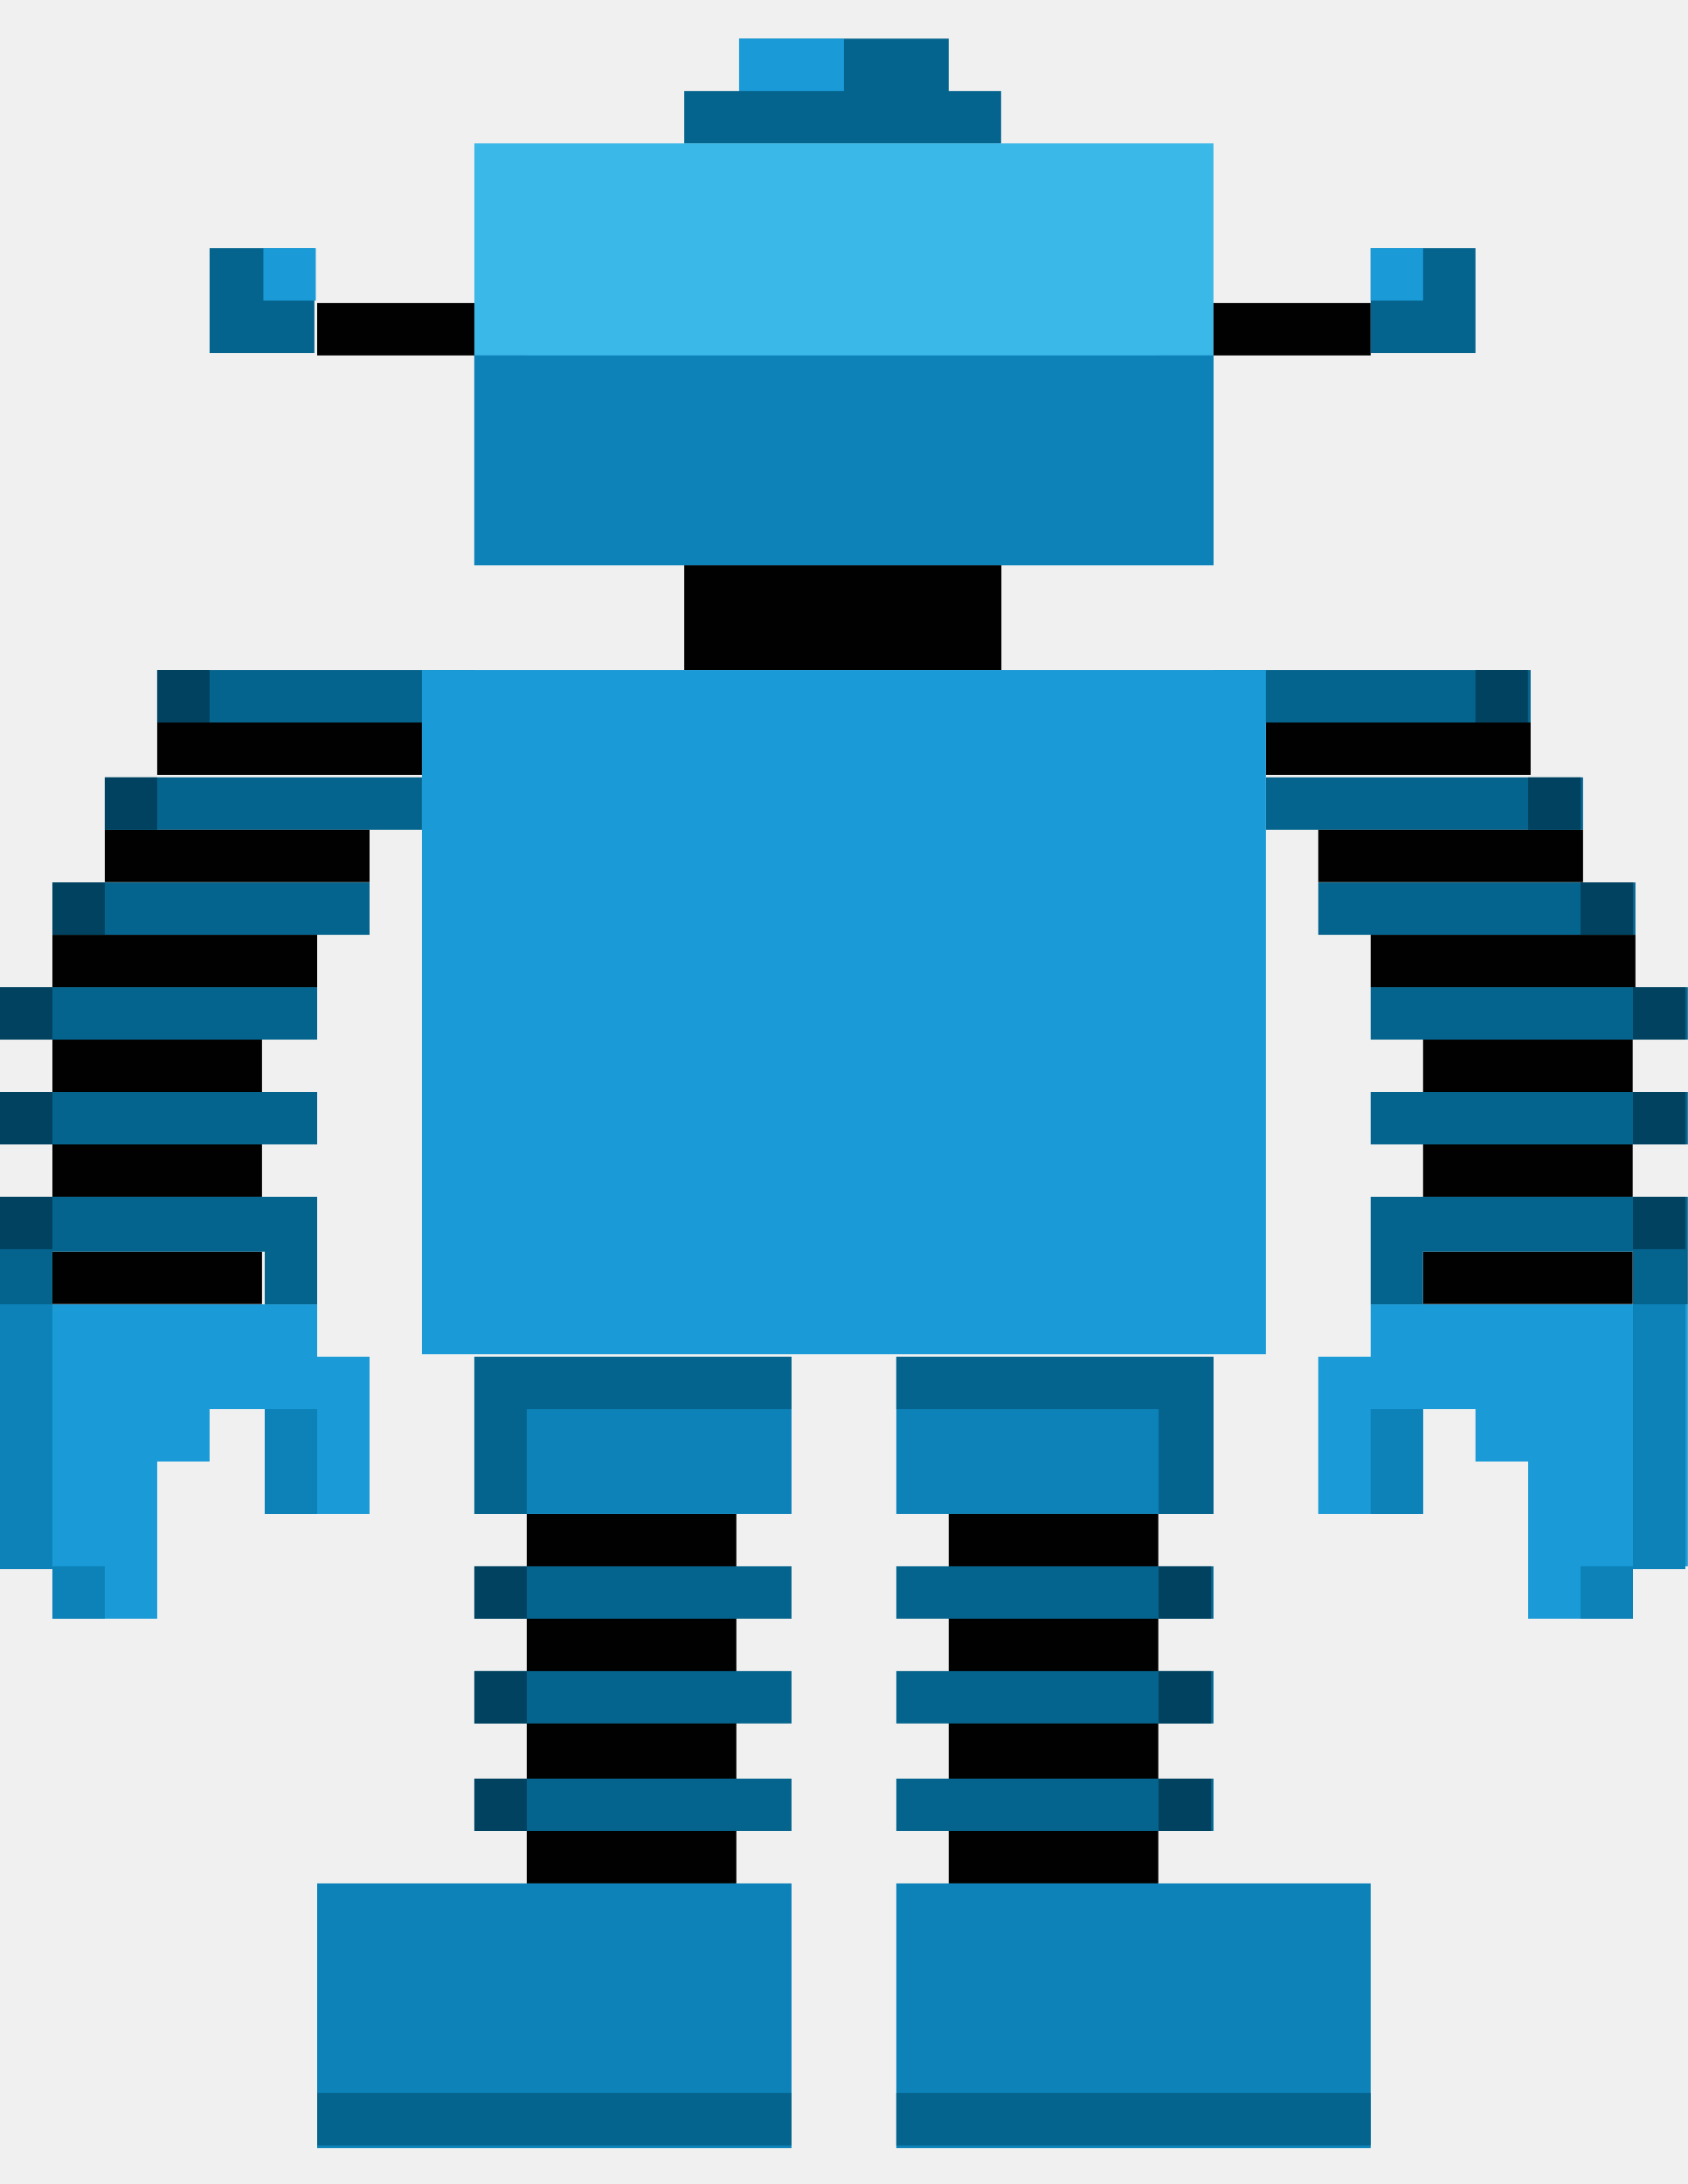
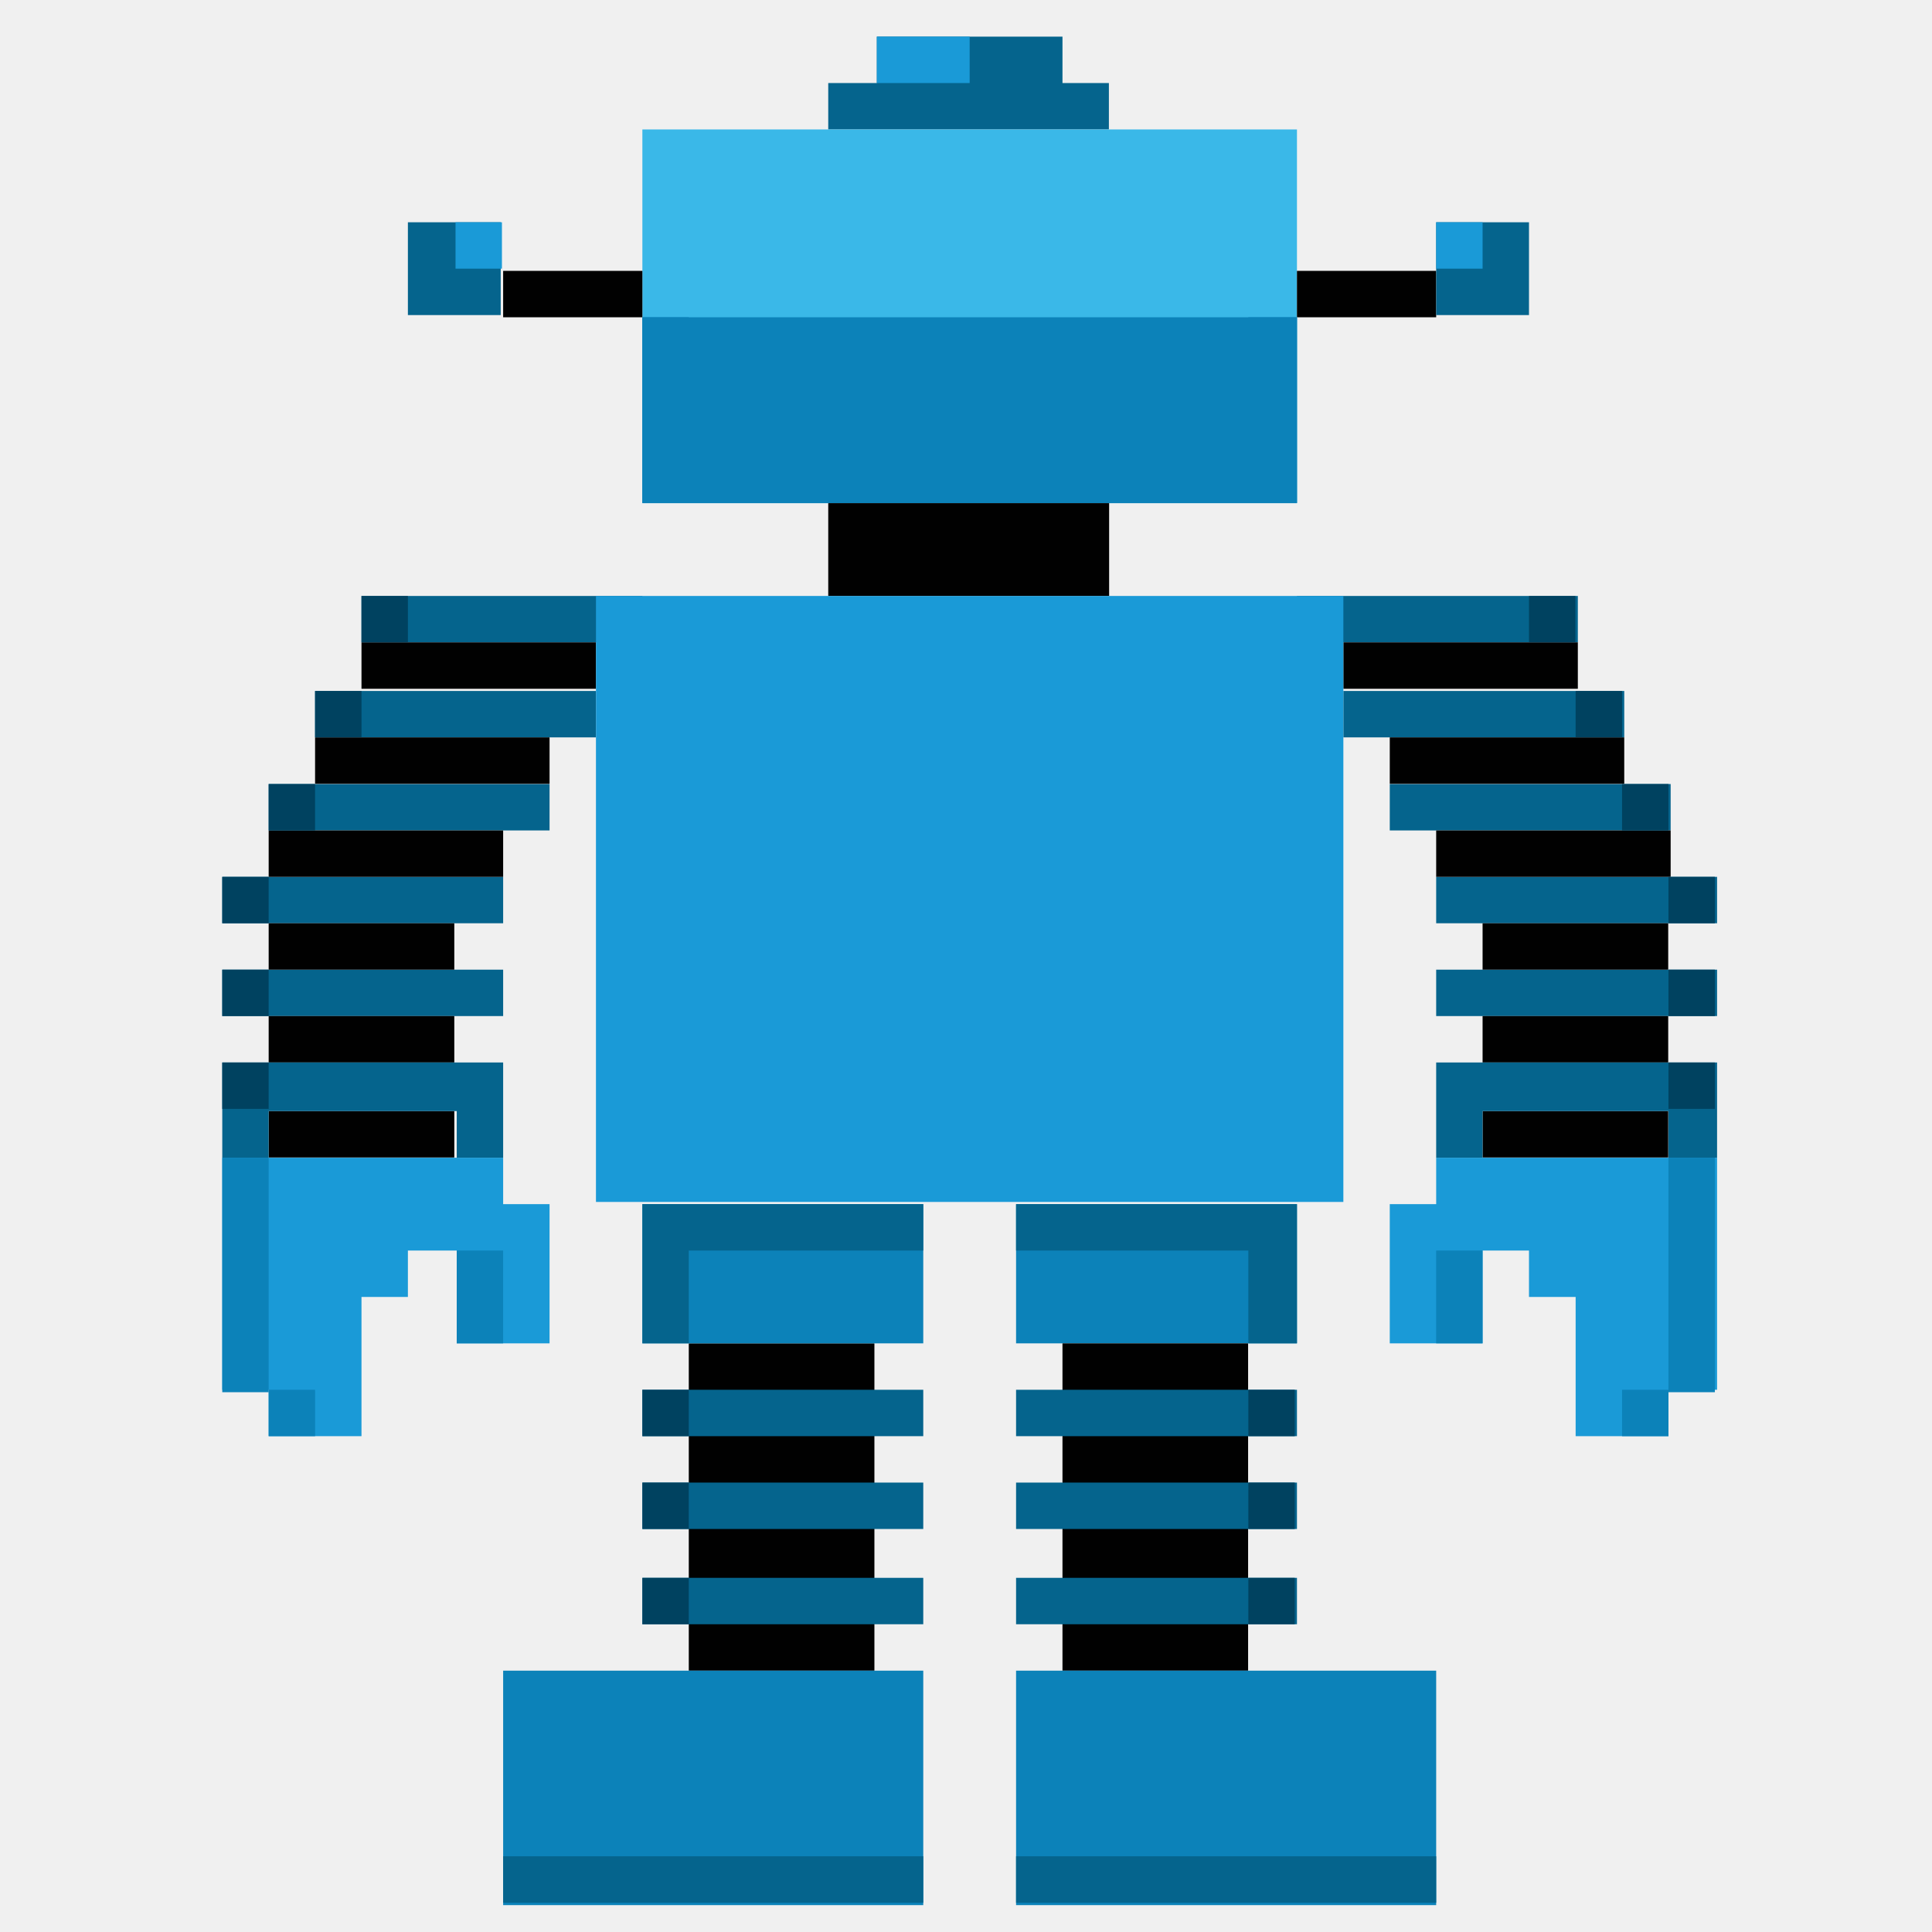
- <svg xmlns="http://www.w3.org/2000/svg" version="1.1" id="Layer_1" x="0px" y="0px" viewBox="0 0 612 792" enable-background="new 0 0 612 792" xml:space="preserve">
+ <svg xmlns="http://www.w3.org/2000/svg" version="1.1" id="Layer_1" x="0px" y="0px" viewBox="-91 -1 791 791" enable-background="new -91 -1 791 791" xml:space="preserve">
  <g>
    <rect x="191" y="549" fill="#010101" width="76" height="134" />
    <rect y="396" fill="#05648D" width="115" height="19" />
    <rect y="358" fill="#05648D" width="115" height="19" />
    <rect x="19" y="320" fill="#05648D" width="115" height="19" />
    <rect x="38" y="281.9" fill="#05648D" width="115" height="19" />
    <rect x="57" y="243" fill="#05648D" width="115" height="19" />
    <rect x="57" y="262" fill="#010101" width="96" height="19" />
    <rect x="38" y="300.9" fill="#010101" width="96" height="19" />
    <rect x="19" y="339" fill="#010101" width="96" height="19" />
    <rect x="19" y="377" fill="#010101" width="76" height="19" />
    <rect x="19" y="415" fill="#010101" width="76" height="19" />
    <rect x="19" y="453.9" fill="#010101" width="76" height="19" />
    <polygon fill="#05648D" points="0,434 0,453.9 0,473 19,473 19,453.9 96,453.9 96,473 115,473 115,453.9 115,434  " />
    <polygon fill="#1A9AD7" points="115,492 115,473 0,473 0,568 19,568 19,587 57,587 57,530 76,530 76,511 96,511 96,549 134,549    134,492  " />
    <rect y="473" fill="#0C82B9" width="19" height="96" />
    <rect x="19" y="568" fill="#0C82B9" width="19" height="19" />
    <rect x="96" y="511" fill="#0C82B9" width="19" height="38" />
    <rect x="57" y="243" fill="#004260" width="19" height="19" />
    <rect x="38" y="281.9" fill="#004260" width="19" height="19" />
    <rect x="19" y="320" fill="#004260" width="19" height="19" />
    <rect y="358" fill="#004260" width="19" height="19" />
    <rect y="396" fill="#004260" width="19" height="19" />
    <rect y="434" fill="#004260" width="19" height="19" />
    <rect x="497" y="396" fill="#05648D" width="115" height="19" />
    <rect x="497" y="358" fill="#05648D" width="115" height="19" />
    <rect x="478" y="320" fill="#05648D" width="115" height="19" />
    <rect x="459" y="281.9" fill="#05648D" width="115" height="19" />
    <rect x="440" y="243" fill="#05648D" width="115" height="19" />
    <rect x="459" y="262" fill="#010101" width="96" height="19" />
    <rect x="478" y="300.9" fill="#010101" width="96" height="19" />
    <rect x="497" y="339" fill="#010101" width="96" height="19" />
    <rect x="516" y="377" fill="#010101" width="76" height="19" />
    <rect x="516" y="415" fill="#010101" width="76" height="19" />
    <rect x="516" y="453.9" fill="#010101" width="76" height="19" />
    <polygon fill="#05648D" points="612,434 612,453.9 612,473 592.1,473 592.1,453.9 516,453.9 516,473 497,473 497,453.9 497,434     " />
    <polygon fill="#1A9AD7" points="497,492 497,473 612,473 612,568 592.1,568 592.1,587 554.1,587 554.1,530 535,530 535,511    516,511 516,549 478,549 478,492  " />
    <rect x="592.1" y="473" fill="#0C82B9" width="19" height="96" />
    <rect x="573.1" y="568" fill="#0C82B9" width="19" height="19" />
    <rect x="497" y="511" fill="#0C82B9" width="19" height="38" />
    <rect x="535" y="243" fill="#004260" width="19" height="19" />
    <rect x="554.1" y="281.9" fill="#004260" width="19" height="19" />
    <rect x="573.1" y="320" fill="#004260" width="19" height="19" />
    <rect x="592.1" y="358" fill="#004260" width="19" height="19" />
    <rect x="592.1" y="396" fill="#004260" width="19" height="19" />
    <rect x="592.1" y="434" fill="#004260" width="19" height="19" />
    <polygon fill="#05648D" points="344,33 344,14 325,14 287,14 268,14 268,33 248.1,33 248.1,52 363,52 363,33  " />
    <rect x="172" y="52" fill="#3AB8E8" width="268" height="153" />
    <rect x="115" y="109.9" fill="#010101" width="57" height="19" />
    <rect x="440" y="109.9" fill="#010101" width="57" height="19" />
    <rect x="497" y="90" fill="#05648D" width="38" height="38" />
    <rect x="268" y="14" fill="#1A9AD7" width="38" height="19" />
    <polygon fill="#0C82B9" points="420.1,128.9 420.1,147.9 401.1,147.9 401.1,167 382,167 382,186 229,186 229,167 210,167    210,147.9 191,147.9 191,128.9 172,128.9 172,205 440,205 440,167 440,128.9  " />
    <rect x="248.1" y="205" fill="#010101" width="115" height="38" />
    <rect x="153" y="243" fill="#1A9AD7" width="306" height="248.1" />
    <rect x="325" y="492" fill="#0C82B9" width="115" height="57" />
    <rect x="172" y="492" fill="#0C82B9" width="115" height="57" />
    <polygon fill="#05648D" points="325,492 325,511 420.1,511 420.1,549 440,549 440,492  " />
    <polygon fill="#05648D" points="172,492 172,549 191,549 191,511 287,511 287,492  " />
    <rect x="344" y="549" fill="#010101" width="76" height="134" />
    <rect x="325" y="568" fill="#05648D" width="115" height="19" />
    <rect x="325" y="606" fill="#05648D" width="115" height="19" />
    <rect x="325" y="645" fill="#05648D" width="115" height="19" />
    <rect x="172" y="645" fill="#05648D" width="115" height="19" />
    <rect x="172" y="606" fill="#05648D" width="115" height="19" />
    <rect x="172" y="568" fill="#05648D" width="115" height="19" />
    <rect x="115" y="683" fill="#0C82B9" width="172" height="96" />
    <rect x="325" y="683" fill="#0C82B9" width="172" height="96" />
    <rect x="497" y="90" fill="#1A9AD7" width="19" height="19" />
    <rect x="76" y="90" fill="#05648D" width="38" height="38" />
    <rect x="95.5" y="90" fill="#1A9AD7" width="19" height="19" />
    <rect x="115" y="759" fill="#05648D" width="172" height="19" />
    <rect x="325" y="759" fill="#05648D" width="172" height="19" />
    <rect x="172" y="568" fill="#004260" width="19" height="19" />
    <rect x="172" y="606" fill="#004260" width="19" height="19" />
    <rect x="172" y="645" fill="#004260" width="19" height="19" />
    <rect x="420.1" y="568" fill="#004260" width="19" height="19" />
    <rect x="420.1" y="606" fill="#004260" width="19" height="19" />
    <rect x="420.1" y="645" fill="#004260" width="19" height="19" />
    <rect x="172" y="128.9" fill="#0C82B9" width="268" height="76" />
  </g>
+   <rect x="-90.5" y="-0.5" opacity="0" fill="#FFFFFF" stroke="#000000" stroke-miterlimit="10" width="790" height="790" />
</svg>
